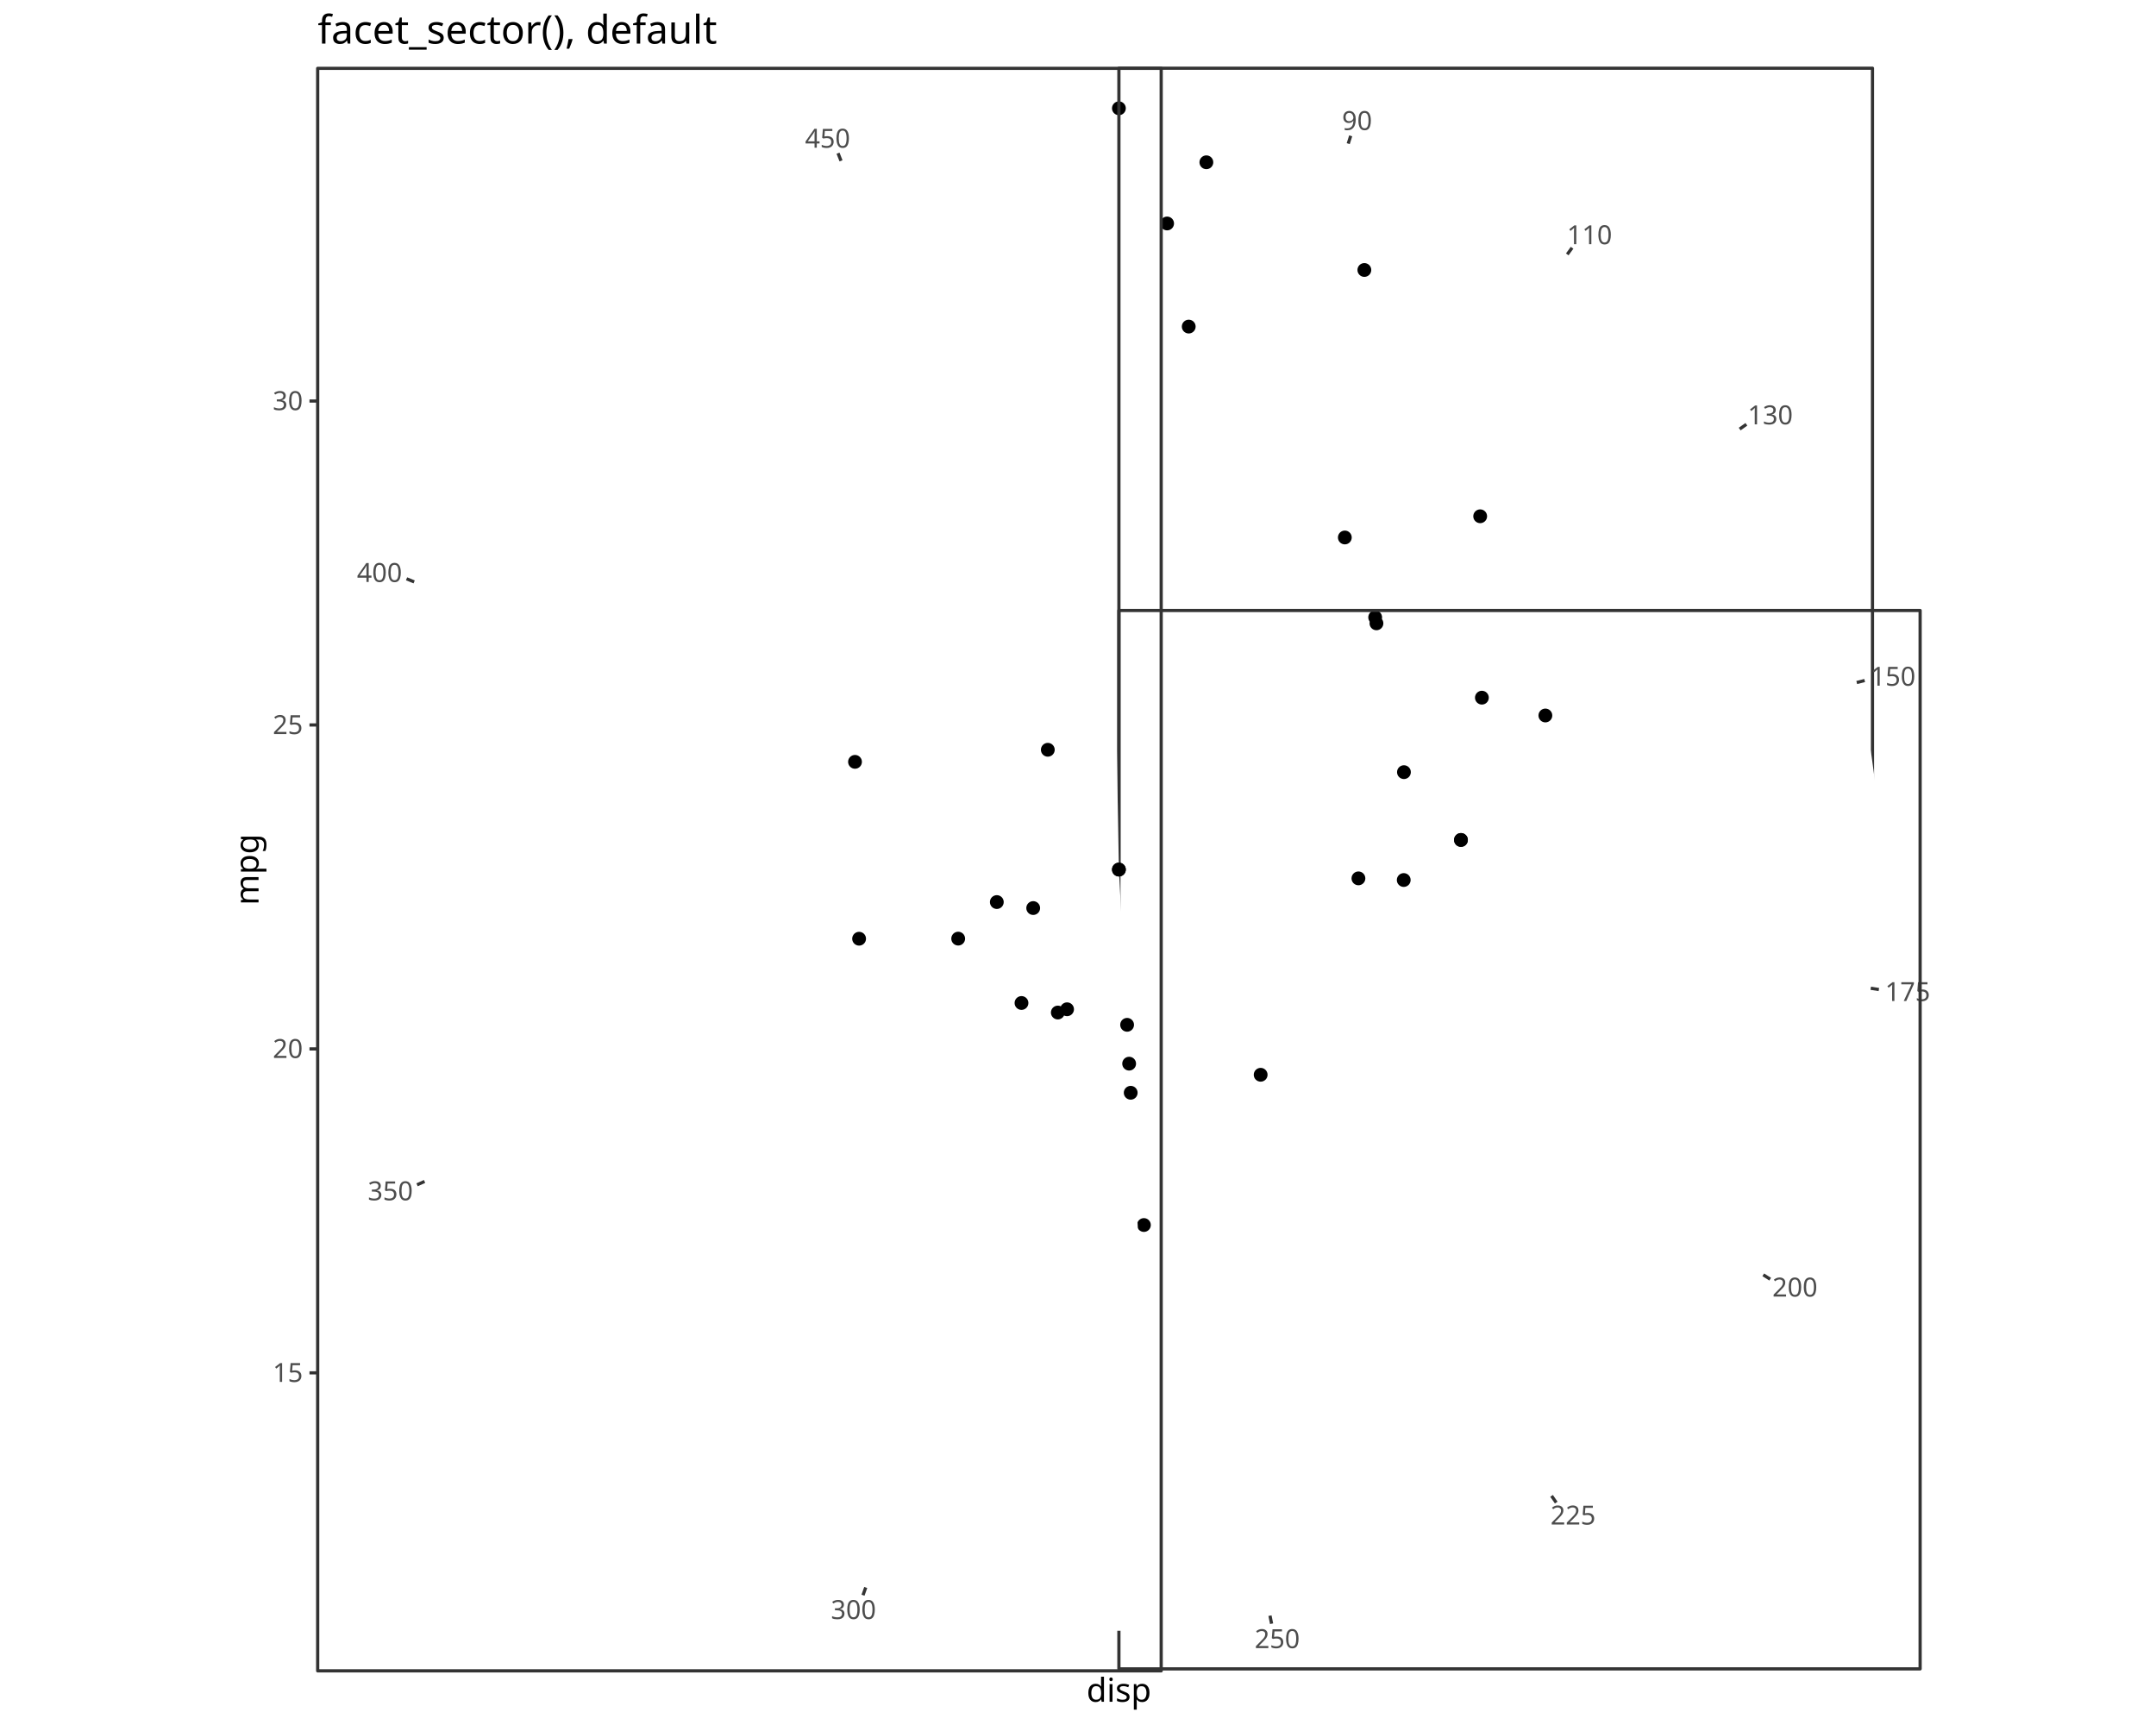
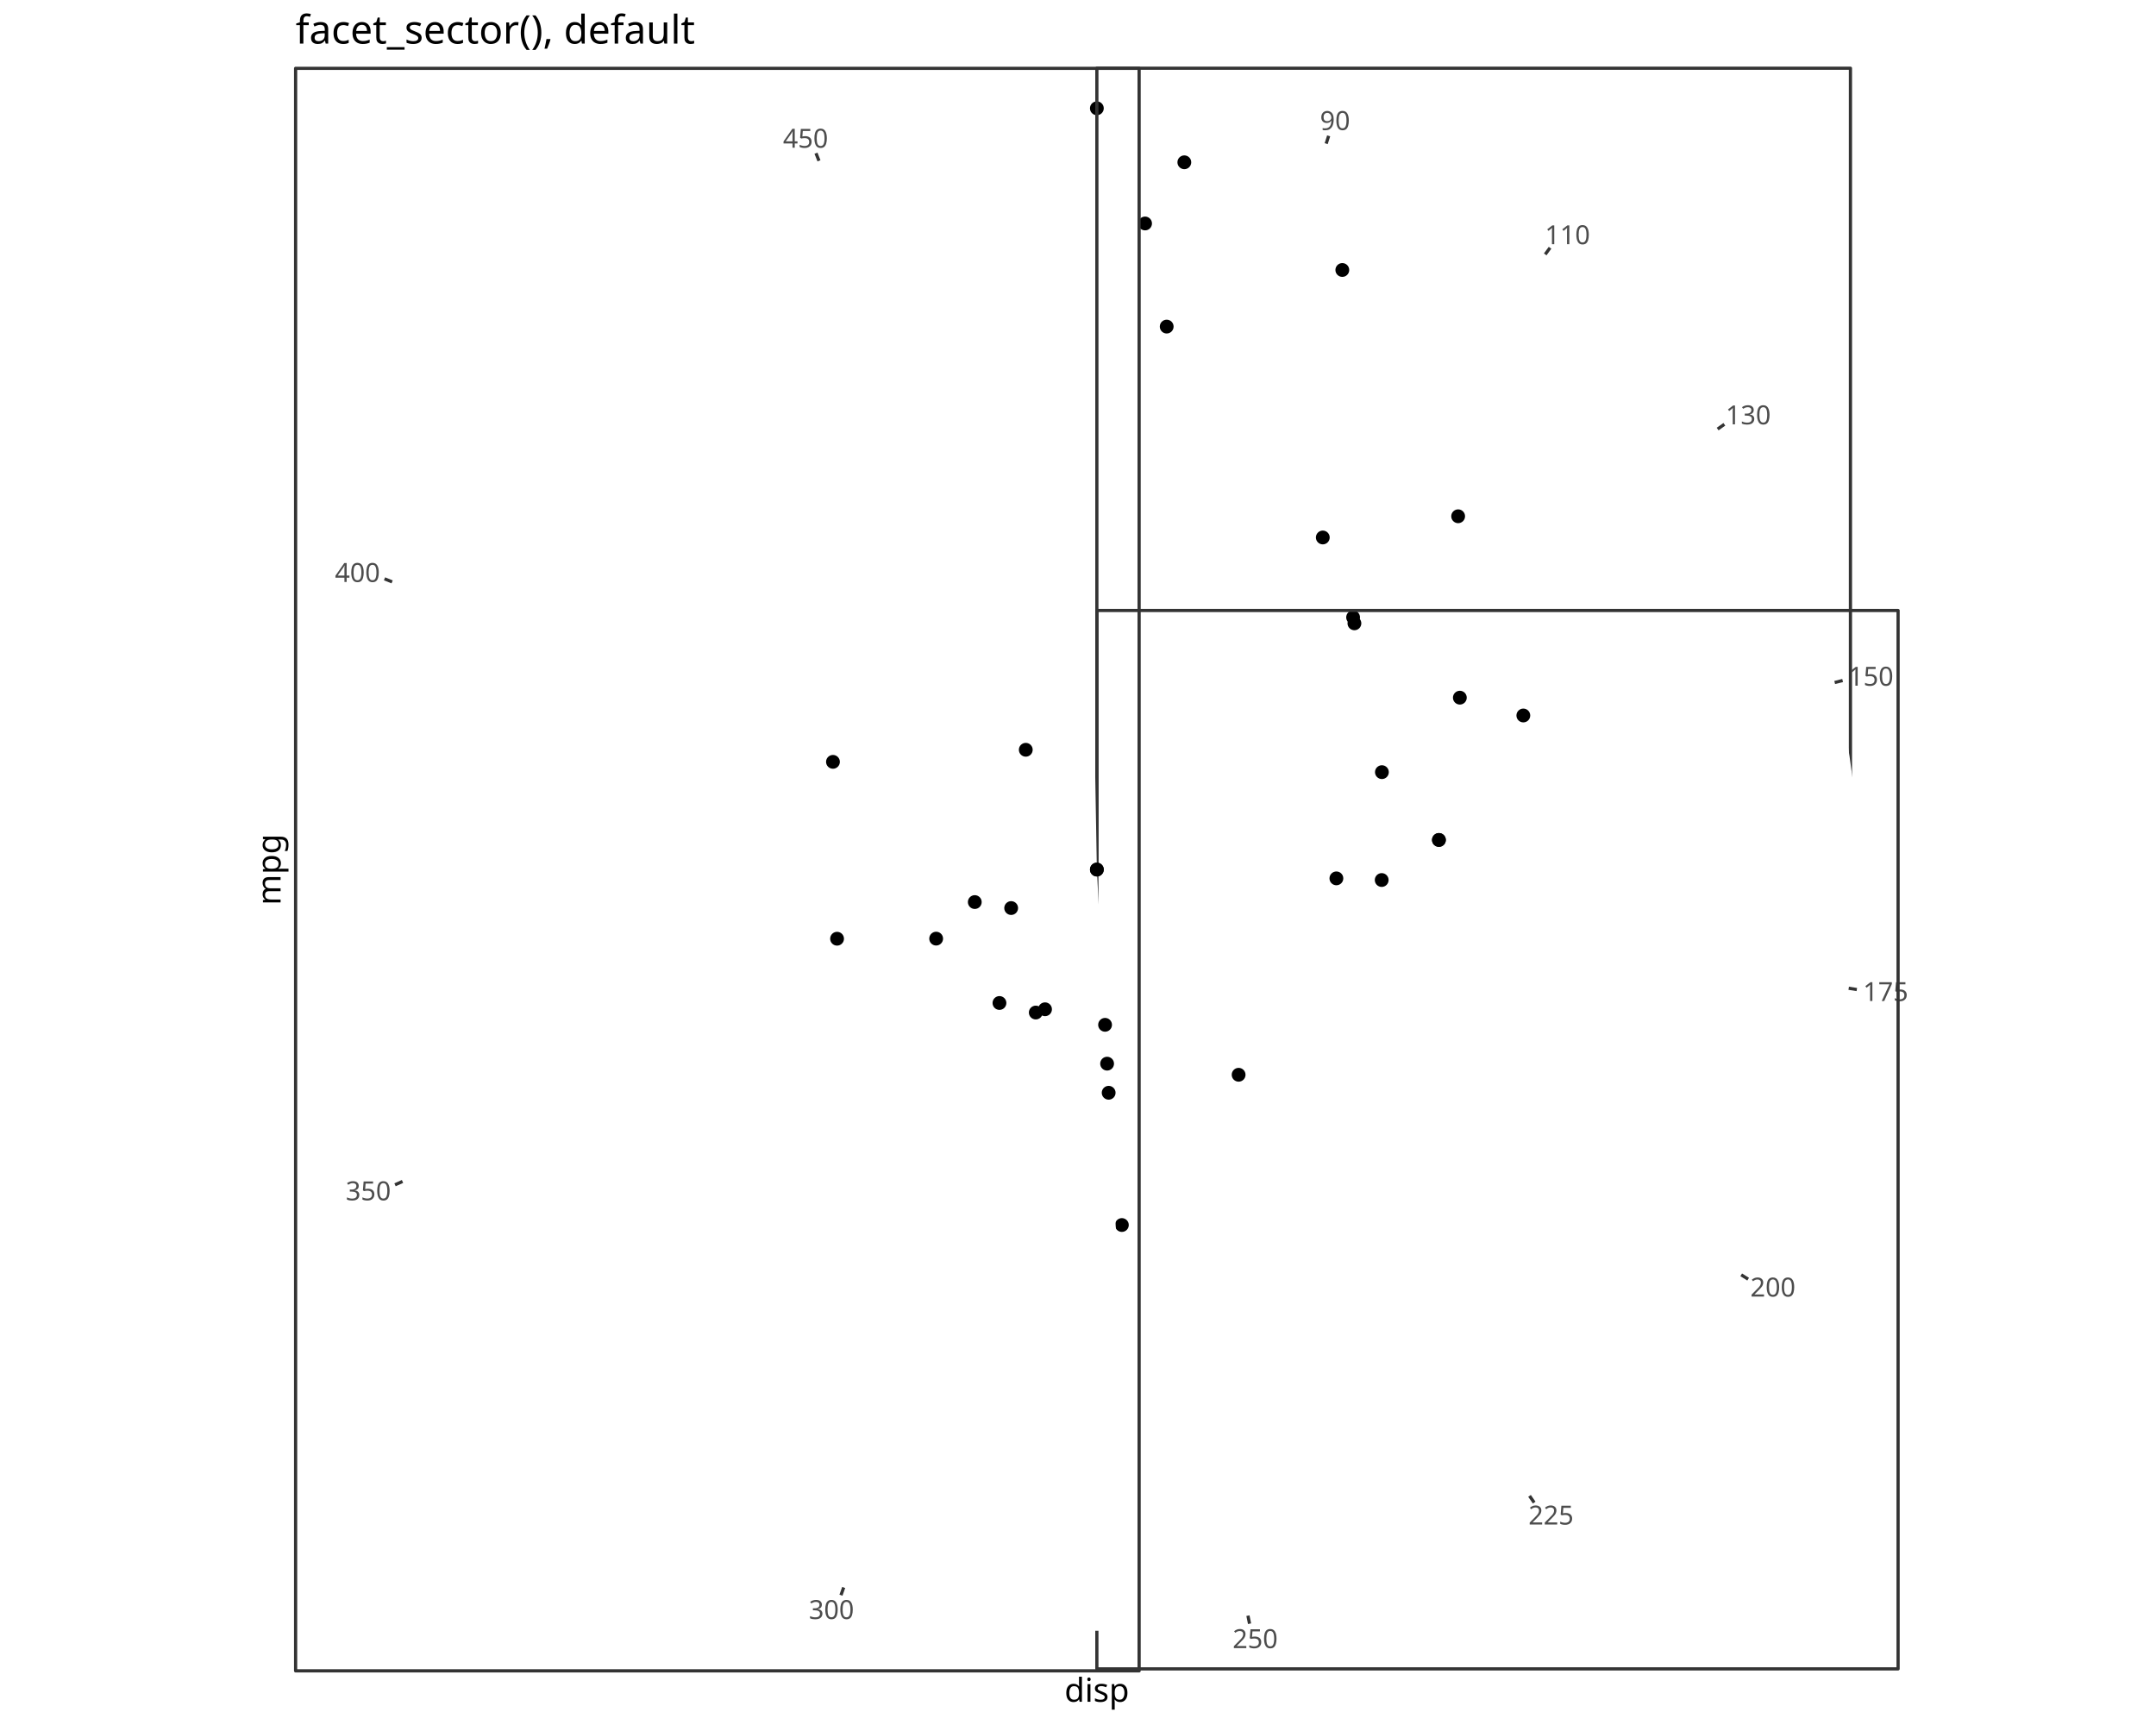
<svg xmlns="http://www.w3.org/2000/svg" class="svglite" data-engine-version="2.0" width="720.00pt" height="576.00pt" viewBox="0 0 720.00 576.00">
  <defs>
    <style type="text/css">
    .svglite line, .svglite polyline, .svglite polygon, .svglite path, .svglite rect, .svglite circle {
      fill: none;
      stroke: #000000;
      stroke-linecap: round;
      stroke-linejoin: round;
      stroke-miterlimit: 10.00;
    }
  </style>
  </defs>
  <rect width="100%" height="100%" style="stroke: none; fill: #FFFFFF;" />
  <defs>
    <clipPath id="cpMC4wMHw3MjAuMDB8MC4wMHw1NzYuMDA=">
      <rect x="0.00" y="0.00" width="720.00" height="576.00" />
    </clipPath>
  </defs>
  <g clip-path="url(#cpMC4wMHw3MjAuMDB8MC4wMHw1NzYuMDA=)">
</g>
  <defs>
-     <clipPath id="cpNzMuMjl8NjQ2LjcxfDAuMDB8NTc2LjAw">
-       <rect x="73.29" y="0.00" width="573.42" height="576.00" />
+     <clipPath id="cpODAuNjV8NjM5LjM1fDAuMDB8NTc2LjAw">
+       <rect x="80.65" y="0.00" width="558.70" height="576.00" />
    </clipPath>
  </defs>
-   <g clip-path="url(#cpNzMuMjl8NjQ2LjcxfDAuMDB8NTc2LjAw)">
-     <rect x="73.29" y="0.00" width="573.42" height="576.00" style="stroke-width: 1.07; stroke: #FFFFFF; fill: #FFFFFF;" />
+   <g clip-path="url(#cpODAuNjV8NjM5LjM1fDAuMDB8NTc2LjAw)">
+     <rect x="80.65" y="0.00" width="558.70" height="576.00" style="stroke-width: 1.07; stroke: #FFFFFF; fill: #FFFFFF;" />
  </g>
  <g clip-path="url(#cpMC4wMHw3MjAuMDB8MC4wMHw1NzYuMDA=)">
-     <polygon points="612.73,203.99 605.49,206.61 598.24,209.23 591.00,211.84 583.75,214.46 576.51,217.08 569.26,219.69 562.02,222.31 554.77,224.93 547.53,227.55 540.28,230.16 533.04,232.78 525.79,235.40 518.55,238.01 511.30,240.63 504.06,243.25 496.82,245.87 489.57,248.48 482.33,251.10 475.08,253.72 467.84,256.33 460.59,258.95 453.35,261.57 446.10,264.18 438.86,266.80 431.61,269.42 424.37,272.04 417.12,274.65 409.88,277.27 402.64,279.89 395.39,282.50 388.15,285.12 380.90,287.74 373.66,290.36 373.66,290.36 373.66,282.65 373.66,274.95 373.66,267.25 373.66,259.54 373.66,251.84 373.66,244.14 373.66,236.44 373.66,228.73 373.66,221.03 373.66,213.33 373.66,205.62 373.66,197.92 373.66,190.22 373.66,182.52 373.66,174.81 373.66,167.11 373.66,159.41 373.66,151.70 373.66,144.00 373.66,136.30 373.66,128.60 373.66,120.89 373.66,113.19 373.66,105.49 373.66,97.78 373.66,90.08 373.66,82.38 373.66,74.68 373.66,66.97 373.66,59.27 373.66,51.57 373.66,43.86 373.66,36.16 381.25,36.28 388.83,36.62 396.40,37.18 403.94,37.97 411.46,38.99 418.95,40.23 426.40,41.69 433.80,43.38 441.14,45.28 448.43,47.41 455.65,49.75 462.79,52.30 469.86,55.07 476.84,58.05 483.73,61.23 490.52,64.62 497.21,68.21 503.79,72.00 510.25,75.98 516.59,80.15 522.80,84.51 528.88,89.06 534.82,93.78 540.61,98.68 546.26,103.75 551.75,108.98 557.09,114.38 562.26,119.94 567.26,125.64 572.09,131.49 576.75,137.49 581.22,143.62 585.51,149.88 589.61,156.27 593.52,162.78 597.23,169.40 600.74,176.12 604.05,182.95 607.15,189.88 610.04,196.89 " style="stroke-width: 1.07; stroke: none; fill: #FFFFFF;" />
-     <circle cx="449.11" cy="179.47" r="1.95" style="stroke-width: 0.71; fill: #000000;" />
-     <circle cx="516.08" cy="238.91" r="1.95" style="stroke-width: 0.71; fill: #000000;" />
-     <circle cx="494.88" cy="232.96" r="1.95" style="stroke-width: 0.71; fill: #000000;" />
-     <circle cx="402.87" cy="54.19" r="1.95" style="stroke-width: 0.71; fill: #000000;" />
-     <circle cx="389.76" cy="74.62" r="1.95" style="stroke-width: 0.71; fill: #000000;" />
-     <circle cx="373.66" cy="36.16" r="1.95" style="stroke-width: 0.71; fill: #000000;" />
-     <circle cx="459.24" cy="206.14" r="1.95" style="stroke-width: 0.71; fill: #000000;" />
-     <circle cx="396.98" cy="109.05" r="1.95" style="stroke-width: 0.71; fill: #000000;" />
-     <circle cx="494.31" cy="172.39" r="1.95" style="stroke-width: 0.71; fill: #000000;" />
-     <circle cx="455.63" cy="90.15" r="1.95" style="stroke-width: 0.71; fill: #000000;" />
-     <circle cx="459.67" cy="208.14" r="1.95" style="stroke-width: 0.71; fill: #000000;" />
-     <text x="453.20" y="43.41" text-anchor="middle" style="font-size: 8.80px; fill: #4D4D4D; font-family: sans;" textLength="9.79px" lengthAdjust="spacingAndGlyphs">90</text>
-     <text x="523.28" y="81.54" style="font-size: 8.80px; fill: #4D4D4D; font-family: sans;" textLength="14.68px" lengthAdjust="spacingAndGlyphs">110</text>
-     <text x="583.64" y="141.69" style="font-size: 8.80px; fill: #4D4D4D; font-family: sans;" textLength="14.68px" lengthAdjust="spacingAndGlyphs">130</text>
-     <polyline points="450.24,47.97 451.07,45.36 " style="stroke-width: 1.07; stroke: #333333; stroke-linecap: butt;" />
-     <polyline points="523.39,84.94 525.00,82.73 " style="stroke-width: 1.07; stroke: #333333; stroke-linecap: butt;" />
-     <polyline points="580.97,143.27 583.21,141.68 " style="stroke-width: 1.07; stroke: #333333; stroke-linecap: butt;" />
-     <rect x="373.66" y="22.78" width="251.66" height="267.57" style="stroke-width: 1.07; stroke: #333333;" />
-     <polygon points="391.50,543.92 390.96,536.24 390.42,528.55 389.88,520.87 389.34,513.19 388.80,505.50 388.26,497.82 387.72,490.13 387.18,482.45 386.63,474.77 386.09,467.08 385.55,459.40 385.01,451.72 384.47,444.03 383.93,436.35 383.39,428.66 382.85,420.98 382.31,413.30 381.77,405.61 381.23,397.93 380.69,390.24 380.15,382.56 379.61,374.88 379.06,367.19 378.52,359.51 377.98,351.83 377.44,344.14 376.90,336.46 376.36,328.77 375.82,321.09 375.28,313.41 374.74,305.72 374.20,298.04 373.66,290.36 373.66,290.36 380.95,287.87 388.24,285.37 395.52,282.88 402.81,280.39 410.10,277.90 417.39,275.41 424.68,272.92 431.97,270.43 439.26,267.94 446.55,265.45 453.84,262.96 461.13,260.47 468.42,257.98 475.71,255.49 482.99,253.00 490.28,250.51 497.57,248.02 504.86,245.53 512.15,243.04 519.44,240.55 526.73,238.06 534.02,235.57 541.31,233.08 548.60,230.59 555.89,228.10 563.18,225.61 570.47,223.12 577.75,220.63 585.04,218.14 592.33,215.65 599.62,213.16 606.91,210.67 614.20,208.18 616.56,215.43 618.69,222.75 620.61,230.13 622.31,237.56 623.78,245.04 625.03,252.56 626.05,260.12 626.84,267.70 627.40,275.31 627.74,282.92 627.85,290.55 627.73,298.17 627.38,305.79 626.80,313.39 626.00,320.97 624.97,328.53 623.71,336.05 622.23,343.52 620.52,350.96 618.59,358.33 616.44,365.65 614.08,372.89 611.49,380.07 608.70,387.16 605.69,394.17 602.47,401.08 599.04,407.89 595.42,414.60 591.59,421.19 587.57,427.67 583.36,434.02 578.95,440.25 574.37,446.34 569.60,452.29 564.65,458.09 559.54,463.74 554.25,469.24 548.81,474.58 543.20,479.75 537.45,484.75 531.54,489.57 525.50,494.22 519.31,498.68 513.00,502.95 506.56,507.04 500.00,510.92 493.33,514.61 486.55,518.10 479.67,521.39 472.69,524.46 465.63,527.33 458.48,529.98 451.25,532.41 443.96,534.63 436.60,536.63 429.19,538.41 421.72,539.96 414.22,541.29 406.67,542.40 399.10,543.27 " style="stroke-width: 1.07; stroke: none; fill: #FFFFFF;" />
-     <circle cx="487.89" cy="280.47" r="1.95" style="stroke-width: 0.71; fill: #000000;" />
-     <circle cx="487.89" cy="280.47" r="1.95" style="stroke-width: 0.71; fill: #000000;" />
-     <circle cx="382.01" cy="409.05" r="1.95" style="stroke-width: 0.71; fill: #000000;" />
-     <circle cx="421.00" cy="358.88" r="1.95" style="stroke-width: 0.71; fill: #000000;" />
-     <circle cx="468.78" cy="293.85" r="1.95" style="stroke-width: 0.71; fill: #000000;" />
-     <circle cx="453.65" cy="293.30" r="1.95" style="stroke-width: 0.71; fill: #000000;" />
-     <circle cx="468.85" cy="257.83" r="1.95" style="stroke-width: 0.71; fill: #000000;" />
-     <text x="624.61" y="228.97" style="font-size: 8.80px; fill: #4D4D4D; font-family: sans;" textLength="14.68px" lengthAdjust="spacingAndGlyphs">150</text>
-     <text x="629.52" y="334.26" style="font-size: 8.80px; fill: #4D4D4D; font-family: sans;" textLength="14.68px" lengthAdjust="spacingAndGlyphs">175</text>
-     <text x="591.88" y="432.94" style="font-size: 8.80px; fill: #4D4D4D; font-family: sans;" textLength="14.68px" lengthAdjust="spacingAndGlyphs">200</text>
-     <text x="517.78" y="509.06" style="font-size: 8.80px; fill: #4D4D4D; font-family: sans;" textLength="14.68px" lengthAdjust="spacingAndGlyphs">225</text>
-     <text x="426.54" y="550.32" text-anchor="middle" style="font-size: 8.80px; fill: #4D4D4D; font-family: sans;" textLength="14.68px" lengthAdjust="spacingAndGlyphs">250</text>
-     <polyline points="620.06,227.90 622.71,227.23 " style="stroke-width: 1.07; stroke: #333333; stroke-linecap: butt;" />
-     <polyline points="624.74,329.99 627.45,330.42 " style="stroke-width: 1.07; stroke: #333333; stroke-linecap: butt;" />
-     <polyline points="588.84,425.68 591.16,427.13 " style="stroke-width: 1.07; stroke: #333333; stroke-linecap: butt;" />
-     <polyline points="518.15,499.49 519.71,501.74 " style="stroke-width: 1.07; stroke: #333333; stroke-linecap: butt;" />
-     <polyline points="424.11,539.49 424.65,542.18 " style="stroke-width: 1.07; stroke: #333333; stroke-linecap: butt;" />
-     <rect x="373.66" y="203.85" width="267.57" height="353.41" style="stroke-width: 1.07; stroke: #333333;" />
-     <polygon points="369.22,36.20 369.36,43.90 369.49,51.60 369.62,59.31 369.76,67.01 369.89,74.71 370.03,82.41 370.16,90.11 370.30,97.81 370.43,105.52 370.57,113.22 370.70,120.92 370.83,128.62 370.97,136.32 371.10,144.02 371.24,151.73 371.37,159.43 371.51,167.13 371.64,174.83 371.78,182.53 371.91,190.23 372.04,197.94 372.18,205.64 372.31,213.34 372.45,221.04 372.58,228.74 372.72,236.44 372.85,244.15 372.98,251.85 373.12,259.55 373.25,267.25 373.39,274.95 373.52,282.65 373.66,290.36 373.66,290.36 374.06,298.05 374.47,305.74 374.88,313.43 375.28,321.12 375.69,328.82 376.10,336.51 376.50,344.20 376.91,351.89 377.32,359.58 377.72,367.28 378.13,374.97 378.54,382.66 378.94,390.35 379.35,398.04 379.76,405.74 380.16,413.43 380.57,421.12 380.98,428.81 381.38,436.50 381.79,444.20 382.19,451.89 382.60,459.58 383.01,467.27 383.41,474.97 383.82,482.66 384.23,490.35 384.63,498.04 385.04,505.73 385.45,513.43 385.85,521.12 386.26,528.81 386.67,536.50 387.07,544.19 379.46,544.48 371.84,544.54 364.23,544.37 356.62,543.98 349.03,543.35 341.46,542.50 333.91,541.42 326.41,540.12 318.94,538.59 311.53,536.84 304.17,534.87 296.88,532.68 289.65,530.27 282.50,527.64 275.43,524.80 268.45,521.75 261.56,518.50 254.77,515.03 248.09,511.37 241.53,507.51 235.08,503.45 228.76,499.20 222.56,494.77 216.50,490.15 210.59,485.35 204.82,480.37 199.20,475.23 193.74,469.92 188.44,464.45 183.30,458.82 178.34,453.04 173.55,447.11 168.95,441.05 164.52,434.84 160.29,428.51 156.24,422.06 152.39,415.48 148.74,408.79 145.29,402.00 142.05,395.11 139.02,388.12 136.19,381.04 133.58,373.89 131.19,366.66 129.01,359.36 127.05,351.99 125.31,344.58 123.80,337.11 122.51,329.60 121.45,322.06 120.61,314.49 120.00,306.89 119.62,299.28 119.47,291.67 119.54,284.05 119.85,276.44 120.38,268.84 121.13,261.26 122.12,253.70 123.33,246.18 124.77,238.70 126.43,231.26 128.31,223.88 130.41,216.56 132.73,209.30 135.27,202.12 138.02,195.02 140.98,188.00 144.16,181.07 147.53,174.24 151.11,167.52 154.90,160.91 158.87,154.41 163.04,148.03 167.40,141.78 171.95,135.67 176.67,129.70 181.58,123.86 186.65,118.18 191.89,112.66 197.30,107.29 202.87,102.09 208.58,97.05 214.45,92.19 220.46,87.51 226.61,83.01 232.89,78.70 239.29,74.58 245.82,70.65 252.46,66.91 259.21,63.38 266.07,60.06 273.01,56.93 280.05,54.02 287.18,51.32 294.38,48.84 301.65,46.57 308.99,44.52 316.39,42.70 323.83,41.09 331.33,39.71 338.86,38.56 346.42,37.63 354.00,36.92 361.61,36.45 " style="stroke-width: 1.07; stroke: none; fill: #FFFFFF;" />
-     <circle cx="286.90" cy="313.45" r="1.95" style="stroke-width: 0.71; fill: #000000;" />
-     <circle cx="332.89" cy="301.21" r="1.95" style="stroke-width: 0.71; fill: #000000;" />
-     <circle cx="377.08" cy="355.17" r="1.95" style="stroke-width: 0.71; fill: #000000;" />
-     <circle cx="377.60" cy="364.89" r="1.95" style="stroke-width: 0.71; fill: #000000;" />
-     <circle cx="376.40" cy="342.20" r="1.95" style="stroke-width: 0.71; fill: #000000;" />
-     <circle cx="373.66" cy="290.36" r="1.95" style="stroke-width: 0.71; fill: #000000;" />
-     <circle cx="373.66" cy="290.36" r="1.95" style="stroke-width: 0.71; fill: #000000;" />
-     <circle cx="349.92" cy="250.36" r="1.95" style="stroke-width: 0.71; fill: #000000;" />
-     <circle cx="341.13" cy="334.91" r="1.95" style="stroke-width: 0.71; fill: #000000;" />
-     <circle cx="353.26" cy="338.10" r="1.95" style="stroke-width: 0.71; fill: #000000;" />
-     <circle cx="345.04" cy="303.21" r="1.95" style="stroke-width: 0.71; fill: #000000;" />
-     <circle cx="285.53" cy="254.39" r="1.95" style="stroke-width: 0.71; fill: #000000;" />
-     <circle cx="319.99" cy="313.42" r="1.95" style="stroke-width: 0.71; fill: #000000;" />
-     <circle cx="356.35" cy="337.01" r="1.95" style="stroke-width: 0.71; fill: #000000;" />
-     <text x="285.03" y="540.61" text-anchor="middle" style="font-size: 8.80px; fill: #4D4D4D; font-family: sans;" textLength="14.68px" lengthAdjust="spacingAndGlyphs">300</text>
-     <text x="137.92" y="400.79" text-anchor="end" style="font-size: 8.80px; fill: #4D4D4D; font-family: sans;" textLength="14.68px" lengthAdjust="spacingAndGlyphs">350</text>
-     <text x="134.29" y="194.32" text-anchor="end" style="font-size: 8.80px; fill: #4D4D4D; font-family: sans;" textLength="14.68px" lengthAdjust="spacingAndGlyphs">400</text>
-     <text x="276.38" y="49.32" text-anchor="middle" style="font-size: 8.80px; fill: #4D4D4D; font-family: sans;" textLength="14.68px" lengthAdjust="spacingAndGlyphs">450</text>
-     <polyline points="289.11,530.08 288.20,532.66 " style="stroke-width: 1.07; stroke: #333333; stroke-linecap: butt;" />
-     <polyline points="141.78,394.50 139.28,395.62 " style="stroke-width: 1.07; stroke: #333333; stroke-linecap: butt;" />
-     <polyline points="138.31,194.30 135.77,193.27 " style="stroke-width: 1.07; stroke: #333333; stroke-linecap: butt;" />
-     <polyline points="280.86,53.70 279.86,51.15 " style="stroke-width: 1.07; stroke: #333333; stroke-linecap: butt;" />
-     <rect x="106.09" y="22.82" width="281.69" height="535.10" style="stroke-width: 1.07; stroke: #333333;" />
-     <text x="101.15" y="461.44" text-anchor="end" style="font-size: 8.80px; fill: #4D4D4D; font-family: sans;" textLength="9.79px" lengthAdjust="spacingAndGlyphs">15</text>
-     <text x="101.15" y="353.27" text-anchor="end" style="font-size: 8.80px; fill: #4D4D4D; font-family: sans;" textLength="9.79px" lengthAdjust="spacingAndGlyphs">20</text>
-     <text x="101.15" y="245.11" text-anchor="end" style="font-size: 8.80px; fill: #4D4D4D; font-family: sans;" textLength="9.79px" lengthAdjust="spacingAndGlyphs">25</text>
-     <text x="101.15" y="136.94" text-anchor="end" style="font-size: 8.80px; fill: #4D4D4D; font-family: sans;" textLength="9.79px" lengthAdjust="spacingAndGlyphs">30</text>
-     <polyline points="103.35,458.41 106.09,458.41 " style="stroke-width: 1.07; stroke: #333333; stroke-linecap: butt;" />
-     <polyline points="103.35,350.25 106.09,350.25 " style="stroke-width: 1.07; stroke: #333333; stroke-linecap: butt;" />
-     <polyline points="103.35,242.08 106.09,242.08 " style="stroke-width: 1.07; stroke: #333333; stroke-linecap: butt;" />
-     <polyline points="103.35,133.91 106.09,133.91 " style="stroke-width: 1.07; stroke: #333333; stroke-linecap: butt;" />
-     <text x="373.66" y="568.24" text-anchor="middle" style="font-size: 11.00px; font-family: sans;" textLength="20.18px" lengthAdjust="spacingAndGlyphs">disp</text>
-     <text transform="translate(86.34,290.36) rotate(-90)" text-anchor="middle" style="font-size: 11.00px; font-family: sans;" textLength="21.40px" lengthAdjust="spacingAndGlyphs">mpg</text>
-     <text x="106.09" y="14.56" style="font-size: 13.20px; font-family: sans;" textLength="127.68px" lengthAdjust="spacingAndGlyphs">facet_sector(), default</text>
+     <polygon points="605.37,203.99 598.12,206.61 590.88,209.23 583.64,211.84 576.39,214.46 569.15,217.08 561.90,219.69 554.66,222.31 547.41,224.93 540.17,227.55 532.92,230.16 525.68,232.78 518.43,235.40 511.19,238.01 503.94,240.63 496.70,243.25 489.46,245.87 482.21,248.48 474.97,251.10 467.72,253.72 460.48,256.33 453.23,258.95 445.99,261.57 438.74,264.18 431.50,266.80 424.25,269.42 417.01,272.04 409.76,274.65 402.52,277.27 395.28,279.89 388.03,282.50 380.79,285.12 373.54,287.74 366.30,290.36 366.30,290.36 366.30,282.65 366.30,274.95 366.30,267.25 366.30,259.54 366.30,251.84 366.30,244.14 366.30,236.44 366.30,228.73 366.30,221.03 366.30,213.33 366.30,205.62 366.30,197.92 366.30,190.22 366.30,182.52 366.30,174.81 366.30,167.11 366.30,159.41 366.30,151.70 366.30,144.00 366.30,136.30 366.30,128.60 366.30,120.89 366.30,113.19 366.30,105.49 366.30,97.78 366.30,90.08 366.30,82.38 366.30,74.68 366.30,66.97 366.30,59.27 366.30,51.57 366.30,43.86 366.30,36.16 373.89,36.28 381.47,36.62 389.03,37.18 396.58,37.97 404.10,38.99 411.59,40.23 419.04,41.69 426.44,43.38 433.78,45.28 441.07,47.41 448.29,49.75 455.43,52.30 462.50,55.07 469.48,58.05 476.37,61.23 483.16,64.62 489.85,68.21 496.43,72.00 502.89,75.98 509.23,80.15 515.44,84.51 521.52,89.06 527.46,93.78 533.25,98.68 538.90,103.75 544.39,108.98 549.73,114.38 554.90,119.94 559.90,125.64 564.73,131.49 569.39,137.49 573.86,143.62 578.15,149.88 582.25,156.27 586.15,162.78 589.87,169.40 593.38,176.12 596.69,182.95 599.79,189.88 602.68,196.89 " style="stroke-width: 1.07; stroke: none; fill: #FFFFFF;" />
+     <circle cx="441.75" cy="179.47" r="1.95" style="stroke-width: 0.71; fill: #000000;" />
+     <circle cx="508.72" cy="238.91" r="1.95" style="stroke-width: 0.71; fill: #000000;" />
+     <circle cx="487.52" cy="232.96" r="1.95" style="stroke-width: 0.71; fill: #000000;" />
+     <circle cx="395.51" cy="54.19" r="1.95" style="stroke-width: 0.71; fill: #000000;" />
+     <circle cx="382.40" cy="74.62" r="1.95" style="stroke-width: 0.71; fill: #000000;" />
+     <circle cx="366.30" cy="36.16" r="1.95" style="stroke-width: 0.71; fill: #000000;" />
+     <circle cx="451.87" cy="206.14" r="1.95" style="stroke-width: 0.71; fill: #000000;" />
+     <circle cx="389.62" cy="109.05" r="1.95" style="stroke-width: 0.71; fill: #000000;" />
+     <circle cx="486.95" cy="172.39" r="1.95" style="stroke-width: 0.71; fill: #000000;" />
+     <circle cx="448.27" cy="90.15" r="1.95" style="stroke-width: 0.71; fill: #000000;" />
+     <circle cx="452.31" cy="208.14" r="1.95" style="stroke-width: 0.71; fill: #000000;" />
+     <text x="445.84" y="43.41" text-anchor="middle" style="font-size: 8.80px; fill: #4D4D4D; font-family: sans;" textLength="9.79px" lengthAdjust="spacingAndGlyphs">90</text>
+     <text x="515.92" y="81.54" style="font-size: 8.80px; fill: #4D4D4D; font-family: sans;" textLength="14.68px" lengthAdjust="spacingAndGlyphs">110</text>
+     <text x="576.28" y="141.69" style="font-size: 8.80px; fill: #4D4D4D; font-family: sans;" textLength="14.68px" lengthAdjust="spacingAndGlyphs">130</text>
+     <polyline points="442.88,47.97 443.71,45.36 " style="stroke-width: 1.07; stroke: #333333; stroke-linecap: butt;" />
+     <polyline points="516.03,84.94 517.64,82.73 " style="stroke-width: 1.07; stroke: #333333; stroke-linecap: butt;" />
+     <polyline points="573.61,143.27 575.85,141.68 " style="stroke-width: 1.07; stroke: #333333; stroke-linecap: butt;" />
+     <rect x="366.30" y="22.78" width="251.66" height="267.57" style="stroke-width: 1.07; stroke: #333333;" />
+     <polygon points="384.14,543.92 383.60,536.24 383.06,528.55 382.52,520.87 381.98,513.19 381.44,505.50 380.90,497.82 380.36,490.13 379.82,482.45 379.27,474.77 378.73,467.08 378.19,459.40 377.65,451.72 377.11,444.03 376.57,436.35 376.03,428.66 375.49,420.98 374.95,413.30 374.41,405.61 373.87,397.93 373.33,390.24 372.79,382.56 372.24,374.88 371.70,367.19 371.16,359.51 370.62,351.83 370.08,344.14 369.54,336.46 369.00,328.77 368.46,321.09 367.92,313.41 367.38,305.72 366.84,298.04 366.30,290.36 366.30,290.36 373.59,287.87 380.88,285.37 388.16,282.88 395.45,280.39 402.74,277.90 410.03,275.41 417.32,272.92 424.61,270.43 431.90,267.94 439.19,265.45 446.48,262.96 453.77,260.47 461.06,257.98 468.35,255.49 475.63,253.00 482.92,250.51 490.21,248.02 497.50,245.53 504.79,243.04 512.08,240.55 519.37,238.06 526.66,235.57 533.95,233.08 541.24,230.59 548.53,228.10 555.82,225.61 563.10,223.12 570.39,220.63 577.68,218.14 584.97,215.65 592.26,213.16 599.55,210.67 606.84,208.18 609.20,215.43 611.33,222.75 613.25,230.13 614.95,237.56 616.42,245.04 617.66,252.56 618.69,260.12 619.48,267.70 620.04,275.31 620.38,282.92 620.49,290.55 620.37,298.17 620.02,305.79 619.44,313.39 618.64,320.97 617.61,328.53 616.35,336.05 614.87,343.52 613.16,350.96 611.23,358.33 609.08,365.65 606.72,372.89 604.13,380.07 601.33,387.16 598.33,394.17 595.11,401.08 591.68,407.89 588.06,414.60 584.23,421.19 580.21,427.67 576.00,434.02 571.59,440.25 567.00,446.34 562.24,452.29 557.29,458.09 552.18,463.74 546.89,469.24 541.45,474.58 535.84,479.75 530.09,484.75 524.18,489.57 518.14,494.22 511.95,498.68 505.64,502.95 499.20,507.04 492.64,510.92 485.97,514.61 479.19,518.10 472.31,521.39 465.33,524.46 458.27,527.33 451.12,529.98 443.89,532.41 436.60,534.63 429.24,536.63 421.83,538.41 414.36,539.96 406.86,541.29 399.31,542.40 391.74,543.27 " style="stroke-width: 1.07; stroke: none; fill: #FFFFFF;" />
+     <circle cx="480.53" cy="280.47" r="1.95" style="stroke-width: 0.71; fill: #000000;" />
+     <circle cx="480.53" cy="280.47" r="1.95" style="stroke-width: 0.71; fill: #000000;" />
+     <circle cx="374.65" cy="409.05" r="1.95" style="stroke-width: 0.71; fill: #000000;" />
+     <circle cx="413.64" cy="358.88" r="1.95" style="stroke-width: 0.71; fill: #000000;" />
+     <circle cx="461.42" cy="293.85" r="1.95" style="stroke-width: 0.71; fill: #000000;" />
+     <circle cx="446.29" cy="293.30" r="1.95" style="stroke-width: 0.71; fill: #000000;" />
+     <circle cx="461.49" cy="257.83" r="1.95" style="stroke-width: 0.71; fill: #000000;" />
+     <text x="617.25" y="228.97" style="font-size: 8.80px; fill: #4D4D4D; font-family: sans;" textLength="14.68px" lengthAdjust="spacingAndGlyphs">150</text>
+     <text x="622.16" y="334.26" style="font-size: 8.80px; fill: #4D4D4D; font-family: sans;" textLength="14.68px" lengthAdjust="spacingAndGlyphs">175</text>
+     <text x="584.52" y="432.94" style="font-size: 8.80px; fill: #4D4D4D; font-family: sans;" textLength="14.68px" lengthAdjust="spacingAndGlyphs">200</text>
+     <text x="510.42" y="509.06" style="font-size: 8.80px; fill: #4D4D4D; font-family: sans;" textLength="14.68px" lengthAdjust="spacingAndGlyphs">225</text>
+     <text x="419.18" y="550.32" text-anchor="middle" style="font-size: 8.80px; fill: #4D4D4D; font-family: sans;" textLength="14.68px" lengthAdjust="spacingAndGlyphs">250</text>
+     <polyline points="612.70,227.90 615.35,227.23 " style="stroke-width: 1.07; stroke: #333333; stroke-linecap: butt;" />
+     <polyline points="617.38,329.99 620.09,330.42 " style="stroke-width: 1.07; stroke: #333333; stroke-linecap: butt;" />
+     <polyline points="581.48,425.68 583.80,427.13 " style="stroke-width: 1.07; stroke: #333333; stroke-linecap: butt;" />
+     <polyline points="510.79,499.49 512.35,501.74 " style="stroke-width: 1.07; stroke: #333333; stroke-linecap: butt;" />
+     <polyline points="416.75,539.49 417.29,542.18 " style="stroke-width: 1.07; stroke: #333333; stroke-linecap: butt;" />
+     <rect x="366.30" y="203.85" width="267.57" height="353.41" style="stroke-width: 1.07; stroke: #333333;" />
+     <polygon points="361.86,36.20 361.99,43.90 362.13,51.60 362.26,59.31 362.40,67.01 362.53,74.71 362.67,82.41 362.80,90.11 362.94,97.81 363.07,105.52 363.20,113.22 363.34,120.92 363.47,128.62 363.61,136.32 363.74,144.02 363.88,151.73 364.01,159.43 364.15,167.13 364.28,174.83 364.41,182.53 364.55,190.23 364.68,197.94 364.82,205.64 364.95,213.34 365.09,221.04 365.22,228.74 365.36,236.44 365.49,244.15 365.62,251.85 365.76,259.55 365.89,267.25 366.03,274.95 366.16,282.65 366.30,290.36 366.30,290.36 366.70,298.05 367.11,305.74 367.52,313.43 367.92,321.12 368.33,328.82 368.74,336.51 369.14,344.20 369.55,351.89 369.96,359.58 370.36,367.28 370.77,374.97 371.18,382.66 371.58,390.35 371.99,398.04 372.40,405.74 372.80,413.43 373.21,421.12 373.61,428.81 374.02,436.50 374.43,444.20 374.83,451.89 375.24,459.58 375.65,467.27 376.05,474.97 376.46,482.66 376.87,490.35 377.27,498.04 377.68,505.73 378.09,513.43 378.49,521.12 378.90,528.81 379.31,536.50 379.71,544.19 372.10,544.48 364.48,544.54 356.87,544.37 349.26,543.98 341.67,543.35 334.10,542.50 326.55,541.42 319.05,540.12 311.58,538.59 304.17,536.84 296.81,534.87 289.52,532.68 282.29,530.27 275.14,527.64 268.07,524.80 261.09,521.75 254.20,518.50 247.41,515.03 240.73,511.37 234.17,507.51 227.72,503.45 221.40,499.20 215.20,494.77 209.14,490.15 203.23,485.35 197.46,480.37 191.84,475.23 186.38,469.92 181.08,464.45 175.94,458.82 170.98,453.04 166.19,447.11 161.59,441.05 157.16,434.84 152.93,428.51 148.88,422.06 145.03,415.48 141.38,408.79 137.93,402.00 134.69,395.11 131.66,388.12 128.83,381.04 126.22,373.89 123.83,366.66 121.65,359.36 119.69,351.99 117.95,344.58 116.44,337.11 115.15,329.60 114.09,322.06 113.25,314.49 112.64,306.89 112.26,299.28 112.11,291.67 112.18,284.05 112.48,276.44 113.02,268.84 113.77,261.26 114.76,253.70 115.97,246.18 117.41,238.70 119.07,231.26 120.95,223.88 123.05,216.56 125.37,209.30 127.91,202.12 130.66,195.02 133.62,188.00 136.79,181.07 140.17,174.24 143.75,167.52 147.53,160.91 151.51,154.41 155.68,148.03 160.04,141.78 164.59,135.67 169.31,129.70 174.22,123.86 179.29,118.18 184.53,112.66 189.94,107.29 195.51,102.09 201.22,97.05 207.09,92.19 213.10,87.51 219.25,83.01 225.53,78.70 231.93,74.58 238.46,70.65 245.10,66.91 251.85,63.38 258.70,60.06 265.65,56.93 272.69,54.02 279.82,51.32 287.02,48.84 294.29,46.57 301.63,44.52 309.03,42.70 316.47,41.09 323.97,39.71 331.50,38.56 339.06,37.63 346.64,36.92 354.25,36.45 " style="stroke-width: 1.07; stroke: none; fill: #FFFFFF;" />
+     <circle cx="279.54" cy="313.45" r="1.95" style="stroke-width: 0.71; fill: #000000;" />
+     <circle cx="325.53" cy="301.21" r="1.95" style="stroke-width: 0.71; fill: #000000;" />
+     <circle cx="369.72" cy="355.17" r="1.95" style="stroke-width: 0.71; fill: #000000;" />
+     <circle cx="370.24" cy="364.89" r="1.95" style="stroke-width: 0.71; fill: #000000;" />
+     <circle cx="369.04" cy="342.20" r="1.95" style="stroke-width: 0.71; fill: #000000;" />
+     <circle cx="366.30" cy="290.36" r="1.95" style="stroke-width: 0.71; fill: #000000;" />
+     <circle cx="366.30" cy="290.36" r="1.95" style="stroke-width: 0.71; fill: #000000;" />
+     <circle cx="342.56" cy="250.36" r="1.95" style="stroke-width: 0.71; fill: #000000;" />
+     <circle cx="333.77" cy="334.91" r="1.95" style="stroke-width: 0.71; fill: #000000;" />
+     <circle cx="345.90" cy="338.10" r="1.95" style="stroke-width: 0.71; fill: #000000;" />
+     <circle cx="337.68" cy="303.21" r="1.95" style="stroke-width: 0.71; fill: #000000;" />
+     <circle cx="278.17" cy="254.39" r="1.95" style="stroke-width: 0.71; fill: #000000;" />
+     <circle cx="312.63" cy="313.42" r="1.95" style="stroke-width: 0.71; fill: #000000;" />
+     <circle cx="348.99" cy="337.01" r="1.95" style="stroke-width: 0.71; fill: #000000;" />
+     <text x="277.67" y="540.61" text-anchor="middle" style="font-size: 8.80px; fill: #4D4D4D; font-family: sans;" textLength="14.68px" lengthAdjust="spacingAndGlyphs">300</text>
+     <text x="130.56" y="400.79" text-anchor="end" style="font-size: 8.80px; fill: #4D4D4D; font-family: sans;" textLength="14.68px" lengthAdjust="spacingAndGlyphs">350</text>
+     <text x="126.93" y="194.32" text-anchor="end" style="font-size: 8.80px; fill: #4D4D4D; font-family: sans;" textLength="14.68px" lengthAdjust="spacingAndGlyphs">400</text>
+     <text x="269.02" y="49.32" text-anchor="middle" style="font-size: 8.80px; fill: #4D4D4D; font-family: sans;" textLength="14.68px" lengthAdjust="spacingAndGlyphs">450</text>
+     <polyline points="281.75,530.08 280.84,532.66 " style="stroke-width: 1.07; stroke: #333333; stroke-linecap: butt;" />
+     <polyline points="134.42,394.50 131.92,395.62 " style="stroke-width: 1.07; stroke: #333333; stroke-linecap: butt;" />
+     <polyline points="130.95,194.30 128.41,193.27 " style="stroke-width: 1.07; stroke: #333333; stroke-linecap: butt;" />
+     <polyline points="273.50,53.70 272.50,51.15 " style="stroke-width: 1.07; stroke: #333333; stroke-linecap: butt;" />
+     <rect x="98.72" y="22.82" width="281.69" height="535.10" style="stroke-width: 1.07; stroke: #333333;" />
+     <text x="366.30" y="568.24" text-anchor="middle" style="font-size: 11.00px; font-family: sans;" textLength="20.18px" lengthAdjust="spacingAndGlyphs">disp</text>
+     <text transform="translate(93.70,290.36) rotate(-90)" text-anchor="middle" style="font-size: 11.00px; font-family: sans;" textLength="21.40px" lengthAdjust="spacingAndGlyphs">mpg</text>
+     <text x="98.72" y="14.56" style="font-size: 13.20px; font-family: sans;" textLength="127.68px" lengthAdjust="spacingAndGlyphs">facet_sector(), default</text>
  </g>
</svg>
